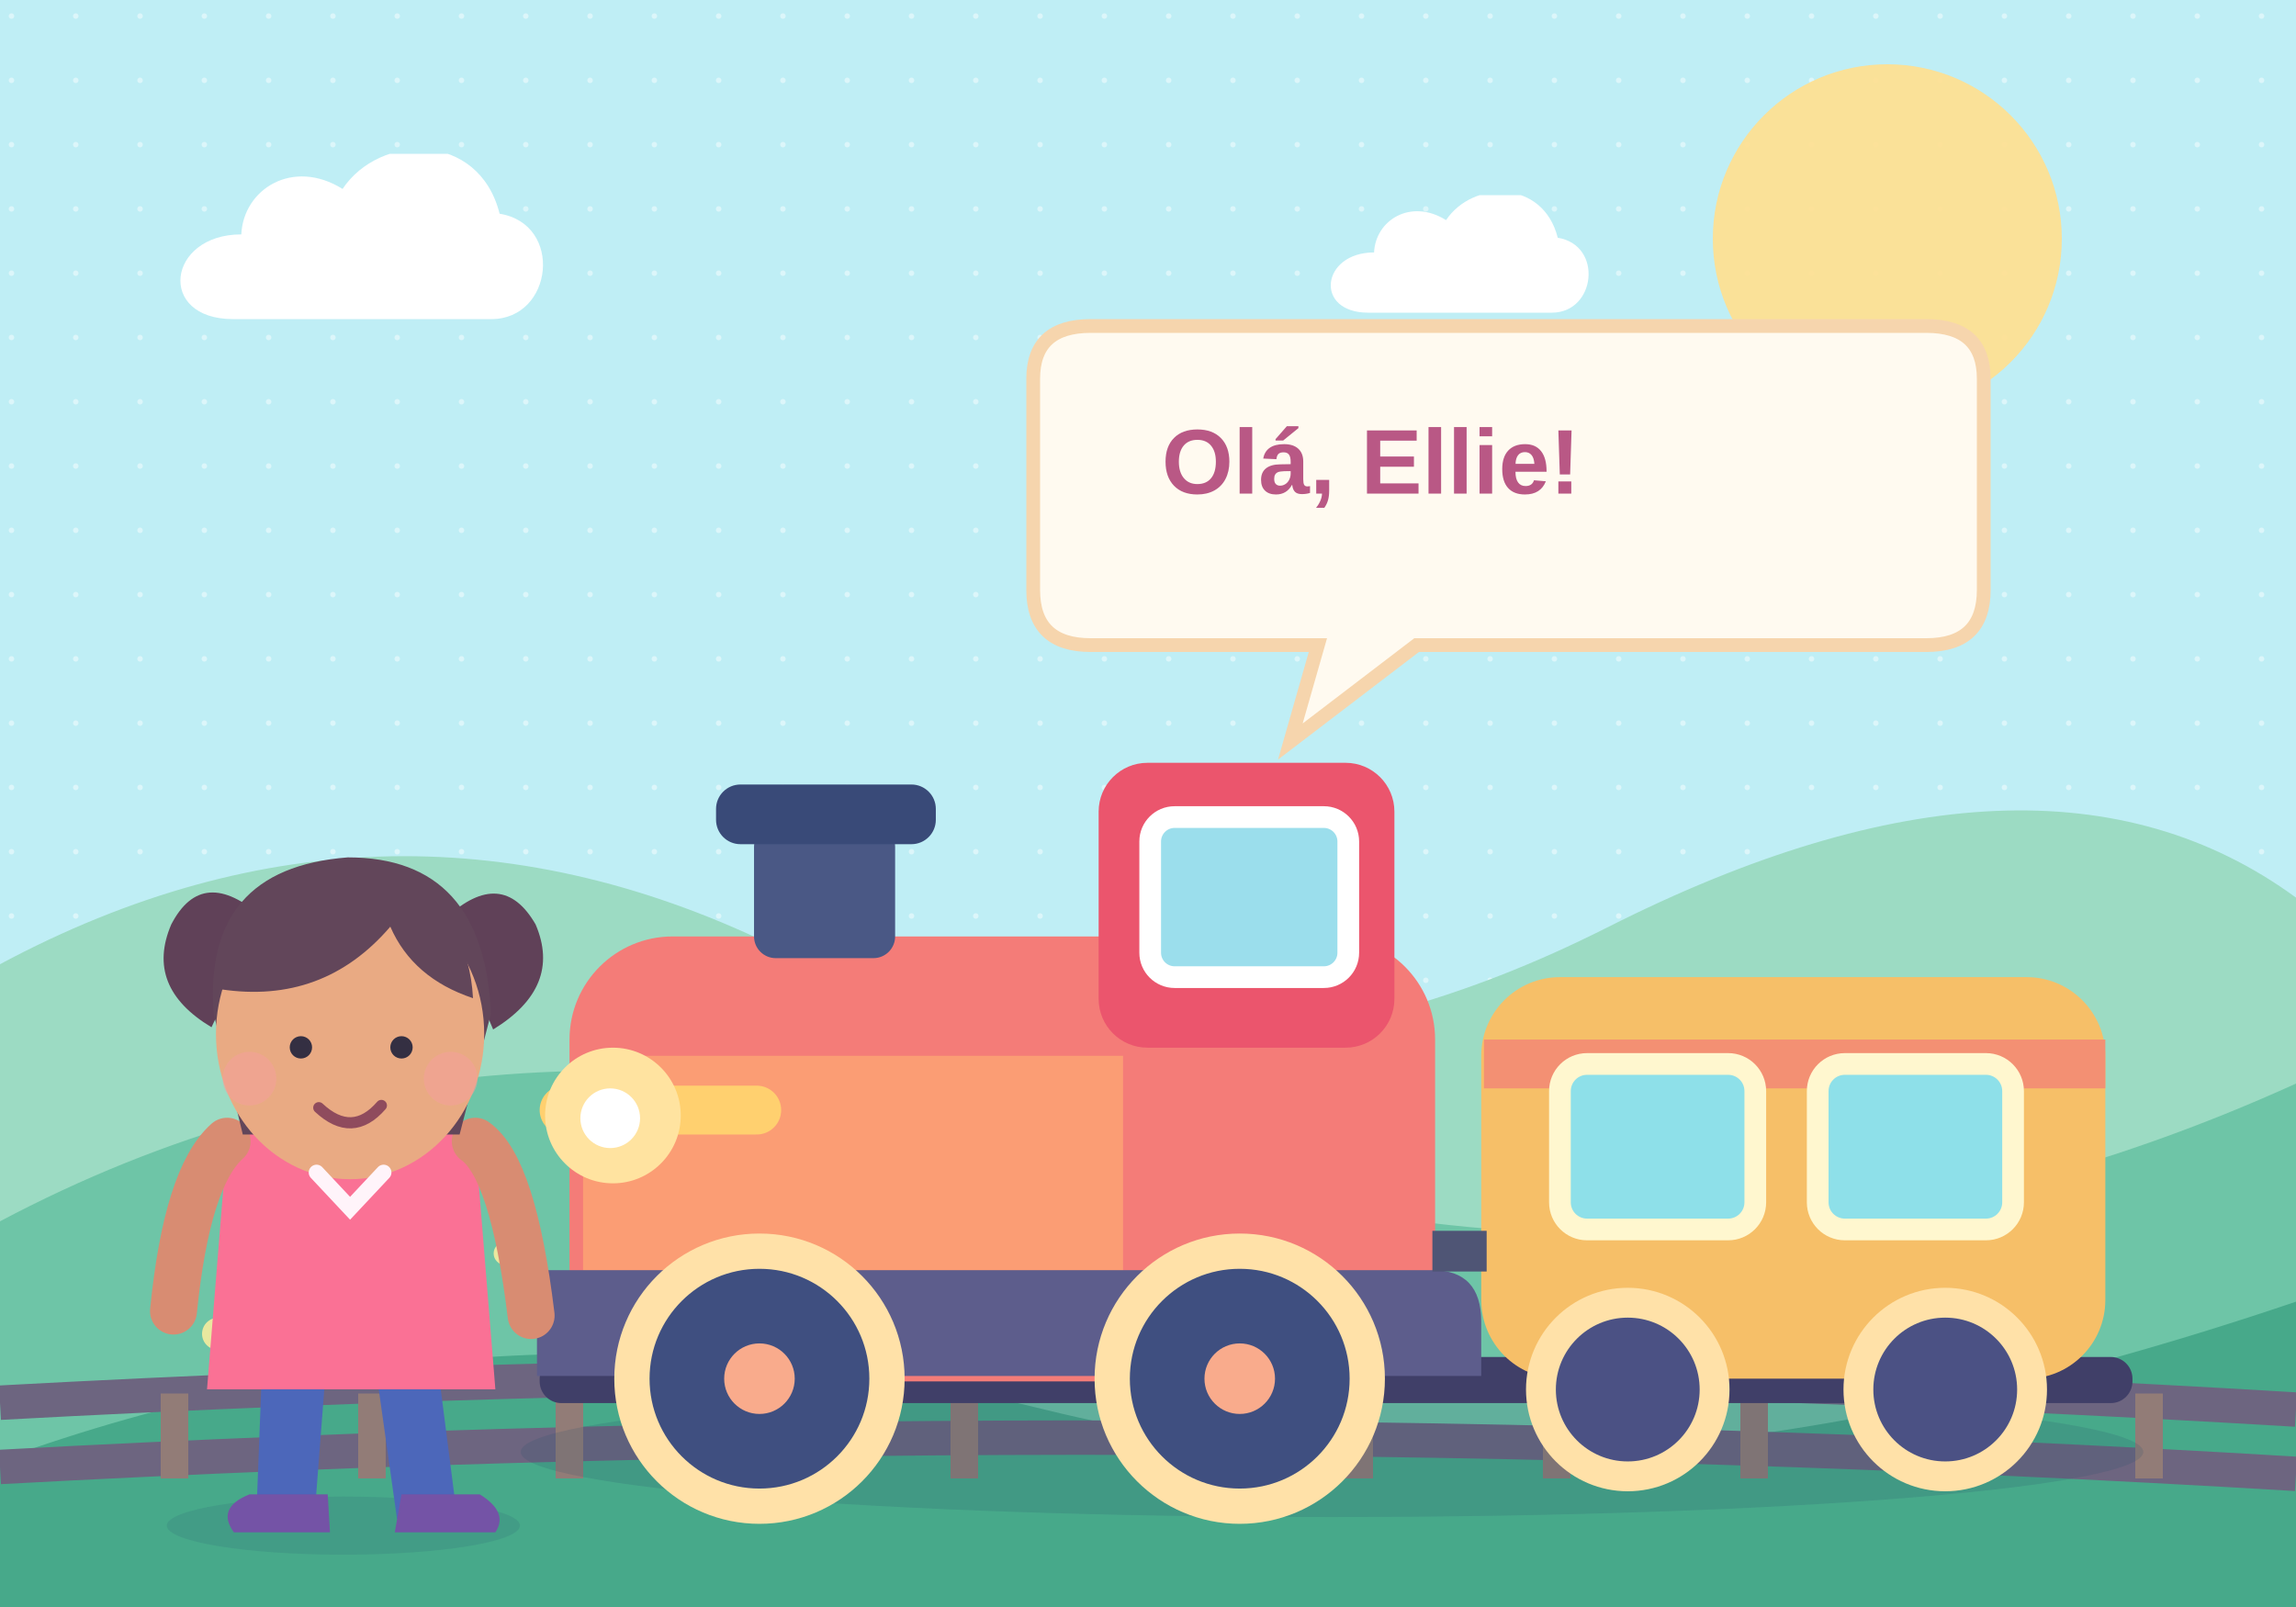
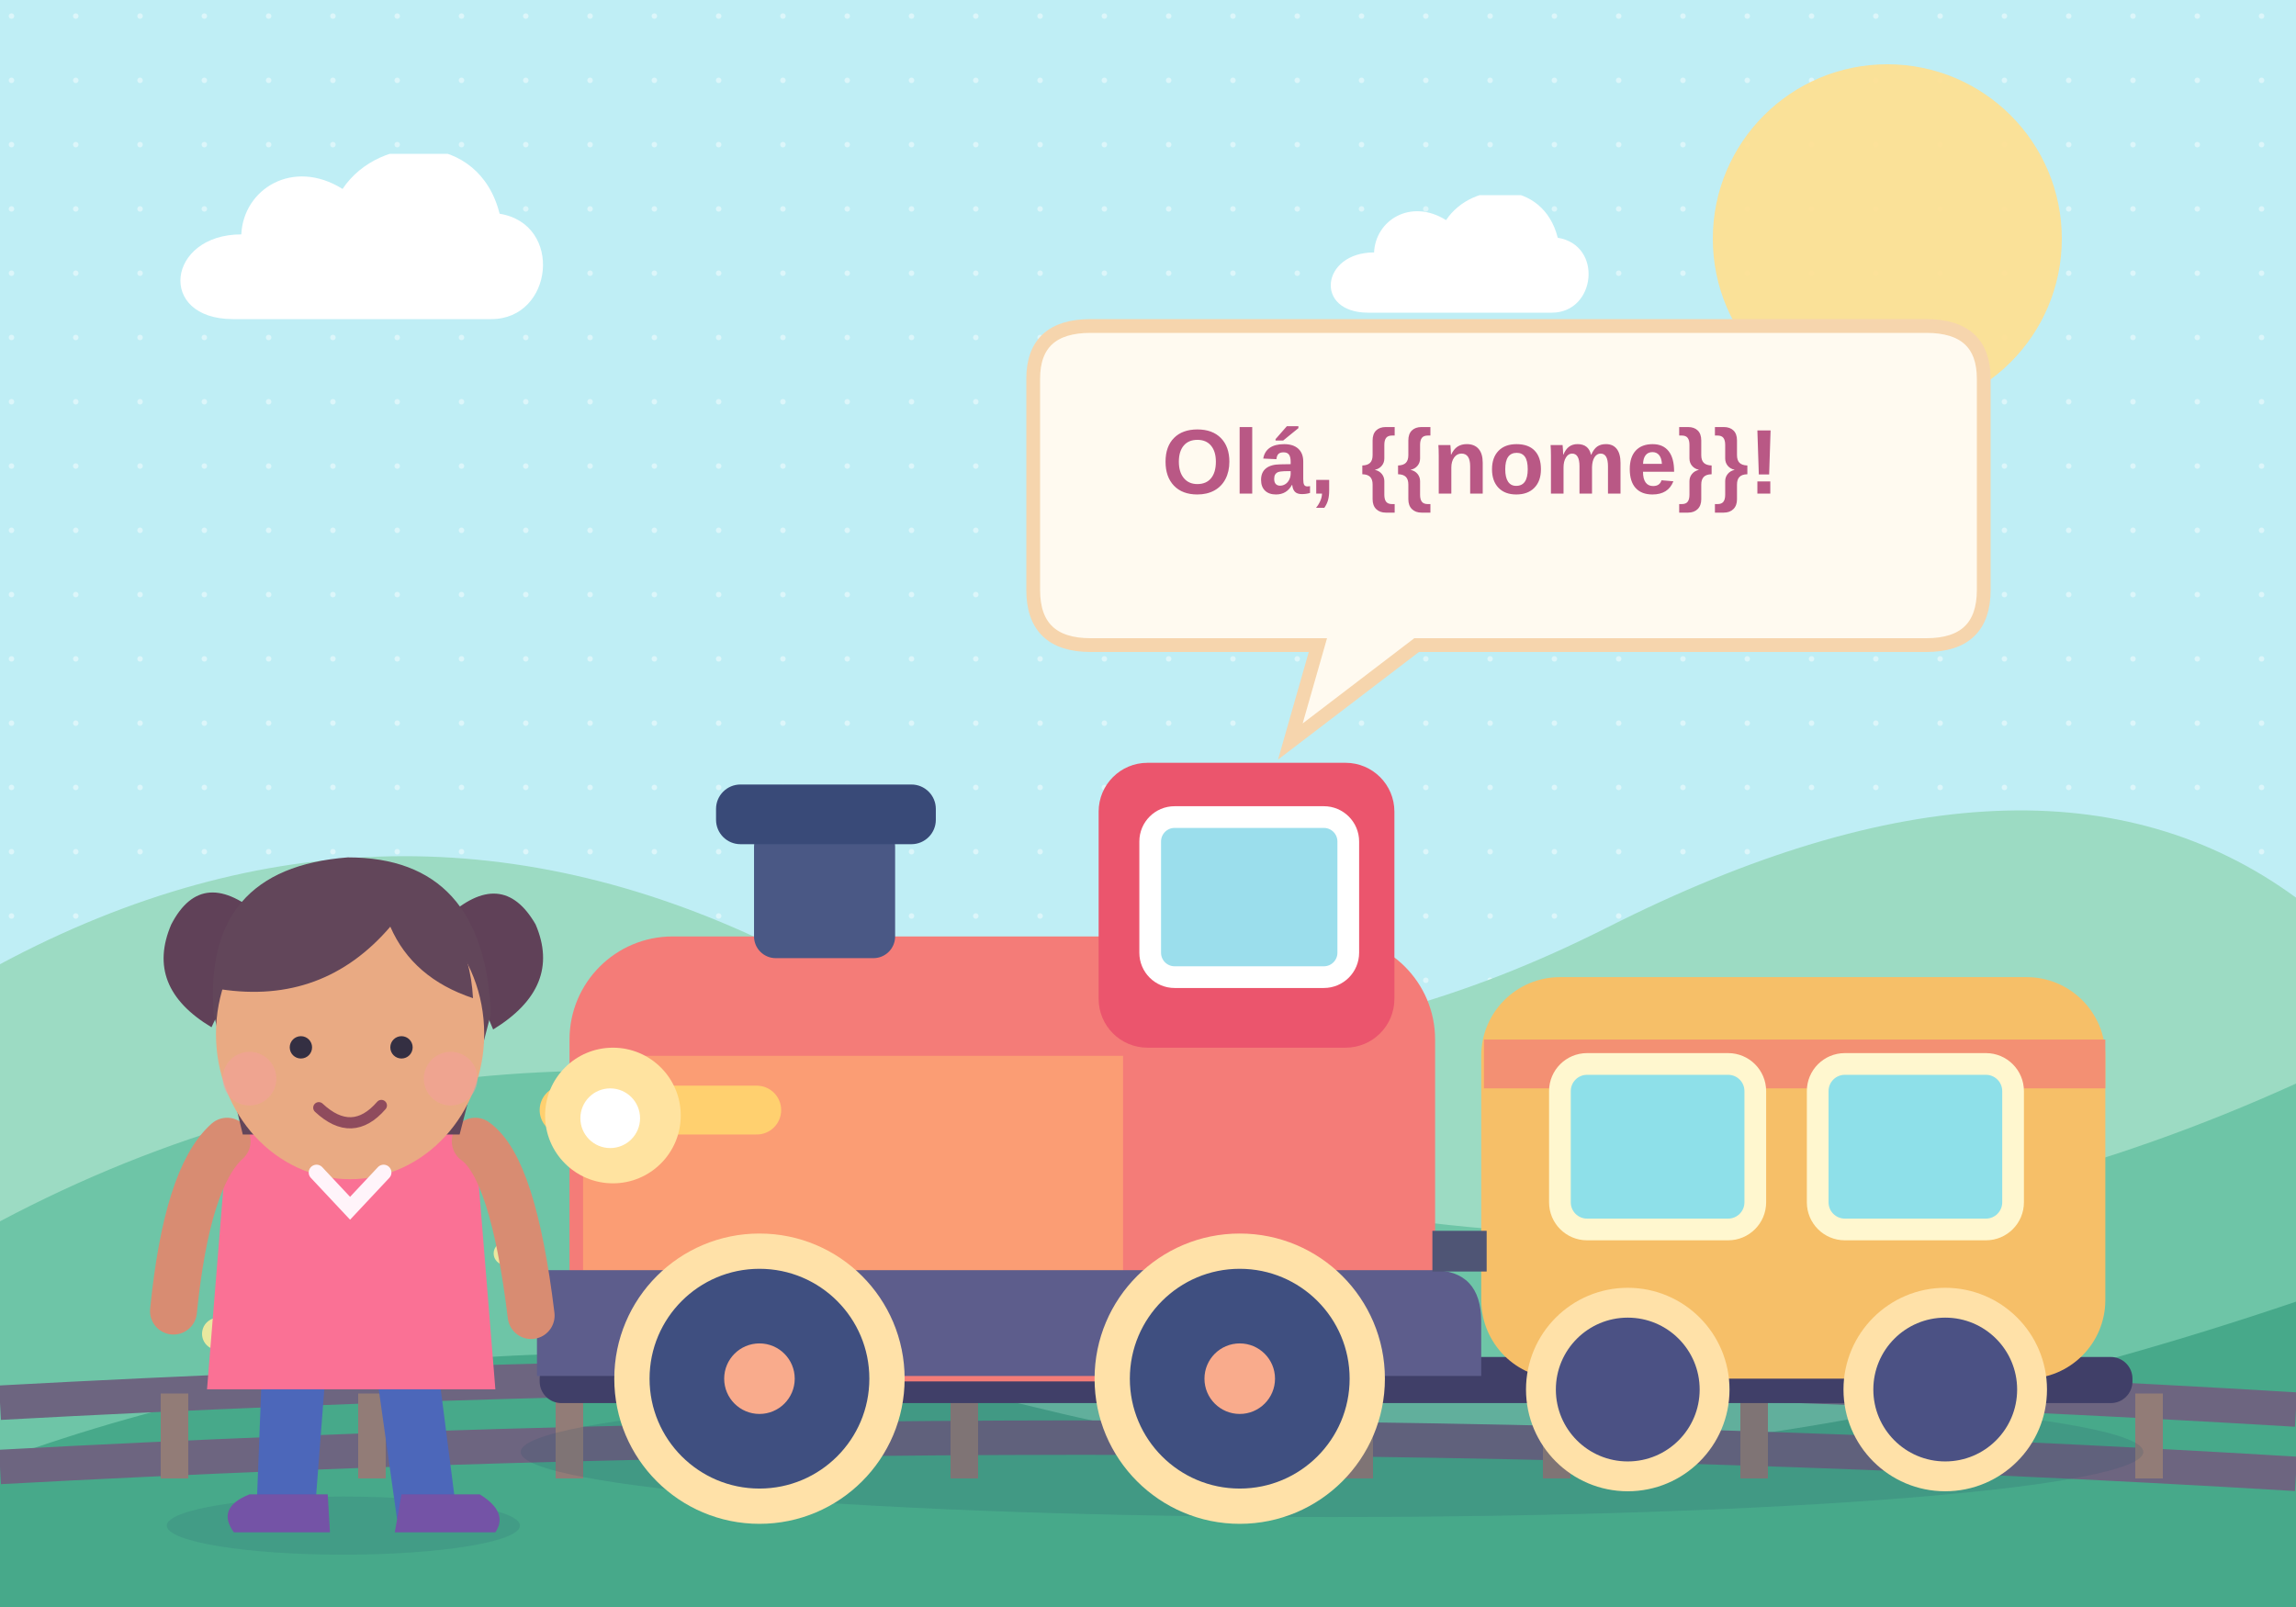
<svg xmlns="http://www.w3.org/2000/svg" width="1000" height="700" viewBox="0 0 1000 700" role="img" aria-label="O Trem Trapalhão">
  <defs>
    <pattern id="paper" width="28" height="28" patternUnits="userSpaceOnUse">
      <circle cx="5" cy="7" r="1.2" fill="#ffffff" opacity=".45" />
    </pattern>
    <symbol id="cloud" viewBox="0 0 200 100">
      <path d="M35 80h125c30 0 35-46 4-51-10-40-58-39-76-12-24-15-48 0-49 22C3 39-2 80 35 80" fill="#fff" />
    </symbol>
    <symbol id="tree" viewBox="0 0 200 315">
      <path d="M89 175h25v130H89z" fill="#a76c56" />
      <path d="M34 193C-3 164 15 115 47 105 31 47 85 13 126 44c49-3 71 53 46 84 25 46-2 89-50 85-30 17-67 5-88-20" fill="#4aaf83" />
      <circle cx="71" cy="100" r="11" fill="#88dcb0" />
      <circle cx="133" cy="147" r="13" fill="#88dcb0" />
    </symbol>
    <symbol id="ellie" viewBox="0 0 210 340">
      <ellipse cx="103" cy="319" rx="79" ry="13" fill="#22446a" opacity=".13" />
      <path d="M67 238h29l-6 78H64zm49 0h28l10 78h-27z" fill="#4c67ba" />
      <path d="M61 305h35l1 17H54q-8-11 7-17m68 0h35q13 8 7 17h-45z" fill="#7453a6" />
      <path d="M51 147q51-29 111 0l9 111H42z" fill="#fa7195" />
      <path d="M51 147q-18 16-24 76m135-76q17 12 25 78" fill="none" stroke="#d88c72" stroke-width="21" stroke-linecap="round" />
      <path d="M67 47q-27-24-41 3-12 28 18 46m105-49q25-23 40 3 12 28-19 47" fill="#604158" />
      <path d="M45 90q-5-65 60-70 61 0 64 70l-14 54H58z" fill="#62465a" />
      <ellipse cx="106" cy="99" rx="60" ry="65" fill="#e9aa83" />
      <path d="M48 79Q65 11 131 38q28 9 30 45-27-9-37-32-30 35-76 28" fill="#62465a" />
      <circle cx="84" cy="105" r="5" fill="#342f42" />
      <circle cx="129" cy="105" r="5" fill="#342f42" />
      <path d="M92 132q15 14 28-1" fill="none" stroke="#8f4b5d" stroke-width="5" stroke-linecap="round" />
      <circle cx="61" cy="119" r="12" fill="#f59f9c" opacity=".52" />
      <circle cx="151" cy="119" r="12" fill="#f59f9c" opacity=".52" />
      <path d="M91 161l15 16 15-16" fill="none" stroke="#fff4fa" stroke-width="7" stroke-linecap="round" />
    </symbol>
    <symbol id="train" viewBox="0 0 630 330">
      <ellipse cx="313" cy="294" rx="299" ry="24" fill="#294c6b" opacity=".18" />
      <g fill="#403f68">
        <rect x="21" y="259" width="587" height="17" rx="8" />
      </g>
      <rect x="32" y="104" width="319" height="164" rx="38" fill="#f47c78" />
      <rect x="227" y="40" width="109" height="105" rx="18" fill="#eb556d" />
      <rect x="246" y="60" width="73" height="59" rx="9" fill="#9bdeec" stroke="#fff" stroke-width="8" />
      <path d="M37 148h199v89H37z" fill="#fb9d74" />
      <rect x="100" y="63" width="52" height="49" rx="8" fill="#4a5885" />
      <rect x="86" y="48" width="81" height="22" rx="9" fill="#394a78" />
      <path d="M20 227h330q18 0 18 19v20H20z" fill="#5d5d8c" />
      <path d="M30 168h71" stroke="#ffd06f" stroke-width="18" stroke-linecap="round" />
      <circle cx="102" cy="267" r="47" fill="#3f4f80" stroke="#ffe1a8" stroke-width="13" />
      <circle cx="102" cy="267" r="13" fill="#f9ab8c" />
      <circle cx="279" cy="267" r="47" fill="#3f4f80" stroke="#ffe1a8" stroke-width="13" />
      <circle cx="279" cy="267" r="13" fill="#f9ab8c" />
      <rect x="368" y="119" width="230" height="148" rx="29" fill="#f6bf68" />
      <path d="M369 151h229" stroke="#f39073" stroke-width="18" />
      <rect x="397" y="151" width="72" height="61" rx="10" fill="#8ee0e9" stroke="#fff7cf" stroke-width="8" />
      <rect x="492" y="151" width="72" height="61" rx="10" fill="#8ee0e9" stroke="#fff7cf" stroke-width="8" />
      <circle cx="422" cy="271" r="32" fill="#4b5184" stroke="#ffe1a8" stroke-width="11" />
      <circle cx="539" cy="271" r="32" fill="#4b5184" stroke="#ffe1a8" stroke-width="11" />
      <path d="M350 220h20" stroke="#4f5575" stroke-width="15" />
      <circle cx="48" cy="170" r="25" fill="#ffe3a0" />
      <circle cx="47" cy="171" r="11" fill="#fff" />
    </symbol>
    <symbol id="tractor" viewBox="0 0 500 330">
      <ellipse cx="248" cy="300" rx="230" ry="21" fill="#4d755e" opacity=".17" />
      <path d="M254 89h183l35 105H252z" fill="#f3b867" />
      <path d="M278 102h142l24 68H278z" fill="#fbe29c" />
      <path d="M44 196h165l38-83h92v139H35z" fill="#e66d66" />
      <rect x="245" y="55" width="102" height="145" rx="12" fill="#e7746e" />
      <rect x="263" y="75" width="68" height="83" rx="5" fill="#bcebf0" />
      <path d="M98 142V74h18" stroke="#4a627c" stroke-width="17" fill="none" stroke-linecap="round" />
      <circle cx="130" cy="256" r="65" fill="#465071" stroke="#f9c87d" stroke-width="13" />
      <circle cx="130" cy="256" r="22" fill="#b9d5de" />
      <circle cx="365" cy="263" r="43" fill="#465071" stroke="#f9c87d" stroke-width="10" />
      <circle cx="365" cy="263" r="14" fill="#b9d5de" />
      <rect x="45" y="192" width="20" height="37" rx="8" fill="#ffe4a1" />
    </symbol>
    <symbol id="tricycle" viewBox="0 0 360 260">
      <circle cx="69" cy="199" r="54" fill="#e9f8fb" stroke="#506187" stroke-width="12" />
      <circle cx="270" cy="199" r="54" fill="#e9f8fb" stroke="#506187" stroke-width="12" />
      <path d="M70 198l85-91 83 91H70l57-70" fill="none" stroke="currentColor" stroke-width="17" stroke-linejoin="round" stroke-linecap="round" />
      <path d="M230 70l40 128m-40-128h-30m27 0h55" fill="none" stroke="#506187" stroke-width="13" stroke-linecap="round" />
      <path d="M120 94h59" stroke="#59678d" stroke-width="16" stroke-linecap="round" />
      <circle cx="155" cy="198" r="15" fill="#fce7b6" />
      <path d="M155 198l45 28" stroke="#59678d" stroke-width="11" stroke-linecap="round" />
    </symbol>
    <symbol id="squirrel" viewBox="0 0 280 340">
      <path d="M161 196C275 210 277 85 208 69c66 86-53 66-63 138" fill="#d98a54" stroke="#c7774f" stroke-width="9" />
      <path d="M76 142Q65 83 103 57l32 33 37-32q38 40 20 89" fill="#d98a54" />
      <ellipse cx="132" cy="218" rx="80" ry="98" fill="#d98a54" />
      <ellipse cx="120" cy="225" rx="49" ry="65" fill="#ffe1b3" />
      <circle cx="107" cy="130" r="8" fill="#503f49" />
      <circle cx="163" cy="130" r="8" fill="#503f49" />
      <circle cx="135" cy="155" r="8" fill="#9d5d5a" />
      <path d="M133 164q13 15 28 0" fill="none" stroke="#9d5d5a" stroke-width="5" />
      <path d="M80 302l-10 24m103-23 17 22" stroke="#c7774f" stroke-width="19" stroke-linecap="round" />
      <path d="M86 210l-37-15m125 15 33-23" stroke="#c7774f" stroke-width="18" stroke-linecap="round" />
    </symbol>
    <symbol id="trophy" viewBox="0 0 300 360">
      <path d="M79 54h142v85c0 78-38 110-71 110s-71-32-71-110z" fill="#f5c453" stroke="#de9a33" stroke-width="8" />
      <path d="M81 78H39q-4 102 71 112m109-112h42q4 102-71 112" fill="none" stroke="#e8ab3f" stroke-width="18" />
      <path d="M150 245v52m-74 22h148v22H76z" stroke="#dc9e3b" stroke-width="20" fill="#f6c958" stroke-linejoin="round" />
      <path d="m150 98 13 26 29 4-21 21 5 30-26-14-26 14 5-30-21-21 29-4z" fill="#fff6c0" />
    </symbol>
    <symbol id="star" viewBox="0 0 100 100">
      <path d="m50 6 13 29 31 4-23 21 7 31-28-16-28 16 7-31L6 39l31-4z" fill="#ffda70" stroke="#fff2b6" stroke-width="5" />
    </symbol>
    <symbol id="clover" viewBox="0 0 130 160">
      <path d="M64 73c-17-48-61-35-52-3 4 13 18 21 40 18C14 111 42 145 67 110c15 37 56 22 52-8-3-20-23-25-41-23 37-10 30-53 4-56-24-3-27 24-18 50" fill="#46b97d" stroke="#218c61" stroke-width="5" />
      <path d="M66 92q19 44 13 66" stroke="#218c61" stroke-width="7" fill="none" />
    </symbol>
    <symbol id="trumpet" viewBox="0 0 280 160">
      <path d="M40 51h123l82-41v139l-82-42H40z" fill="#f9cc58" stroke="#d79b39" stroke-width="8" />
      <path d="M61 108v20q0 20 20 20h53q20 0 20-20v-20" fill="none" stroke="#c98c3a" stroke-width="10" />
      <path d="M97 51V23m28 28V23m27 28V23" stroke="#ffe69c" stroke-width="13" stroke-linecap="round" />
      <path d="M18 49h27v65H18z" fill="#b16d52" />
    </symbol>
  </defs>
  <rect width="1000" height="700" fill="#bfeef5" />
  <rect width="1000" height="700" fill="url(#paper)" />
  <circle cx="822" cy="104" r="76" fill="#ffdf90" opacity=".92" />
  <use href="#cloud" x="70" y="67" width="180" height="90" />
  <use href="#cloud" x="571" y="85" width="133" height="64" />
  <path d="M0 420Q170 329 341 414T700 404T1000 391V700H0Z" fill="#9cdbc3" />
  <path d="M0 532Q215 418 482 502T1000 472V700H0Z" fill="#6ec5a7" />
  <path d="M0 636Q220 556 455 614T1000 567V700H0Z" fill="#47a98a" />
  <g fill="#ffef9d" opacity=".85">
    <circle cx="95" cy="581" r="7" />
    <circle cx="220" cy="546" r="5" />
    <circle cx="848" cy="552" r="6" />
  </g>
  <path d="M0 611Q500 584 1000 614" stroke="#6d6580" stroke-width="15" fill="none" />
  <path d="M0 639Q500 612 1000 642" stroke="#6d6580" stroke-width="15" fill="none" />
  <g stroke="#927c77" stroke-width="12">
    <path d="M-10 607v37" />
    <path d="M76 607v37" />
    <path d="M162 607v37" />
    <path d="M248 607v37" />
    <path d="M334 607v37" />
    <path d="M420 607v37" />
    <path d="M506 607v37" />
    <path d="M592 607v37" />
    <path d="M678 607v37" />
    <path d="M764 607v37" />
    <path d="M850 607v37" />
    <path d="M936 607v37" />
    <path d="M1022 607v37" />
  </g>
  <use href="#train" x="205" y="285" width="755" height="390" />
  <use href="#ellie" x="49" y="354" width="205" height="331" />
  <path d="M475 142h364q25 0 25 23v92q0 24-25 24H617l-55 42 12-42h-99q-25 0-25-24v-92q0-23 25-23" fill="#fffaf0" stroke="#f6d5ad" stroke-width="6" />
-   <text x="506" y="215" font-size="40" font-weight="900" fill="#b95885" font-family="Trebuchet MS,Arial,sans-serif">Olá, Ellie!</text>
+   <text x="506" y="215" font-size="40" font-weight="900" fill="#b95885" font-family="Trebuchet MS,Arial,sans-serif">Olá, {{nome}}!</text>
</svg>
